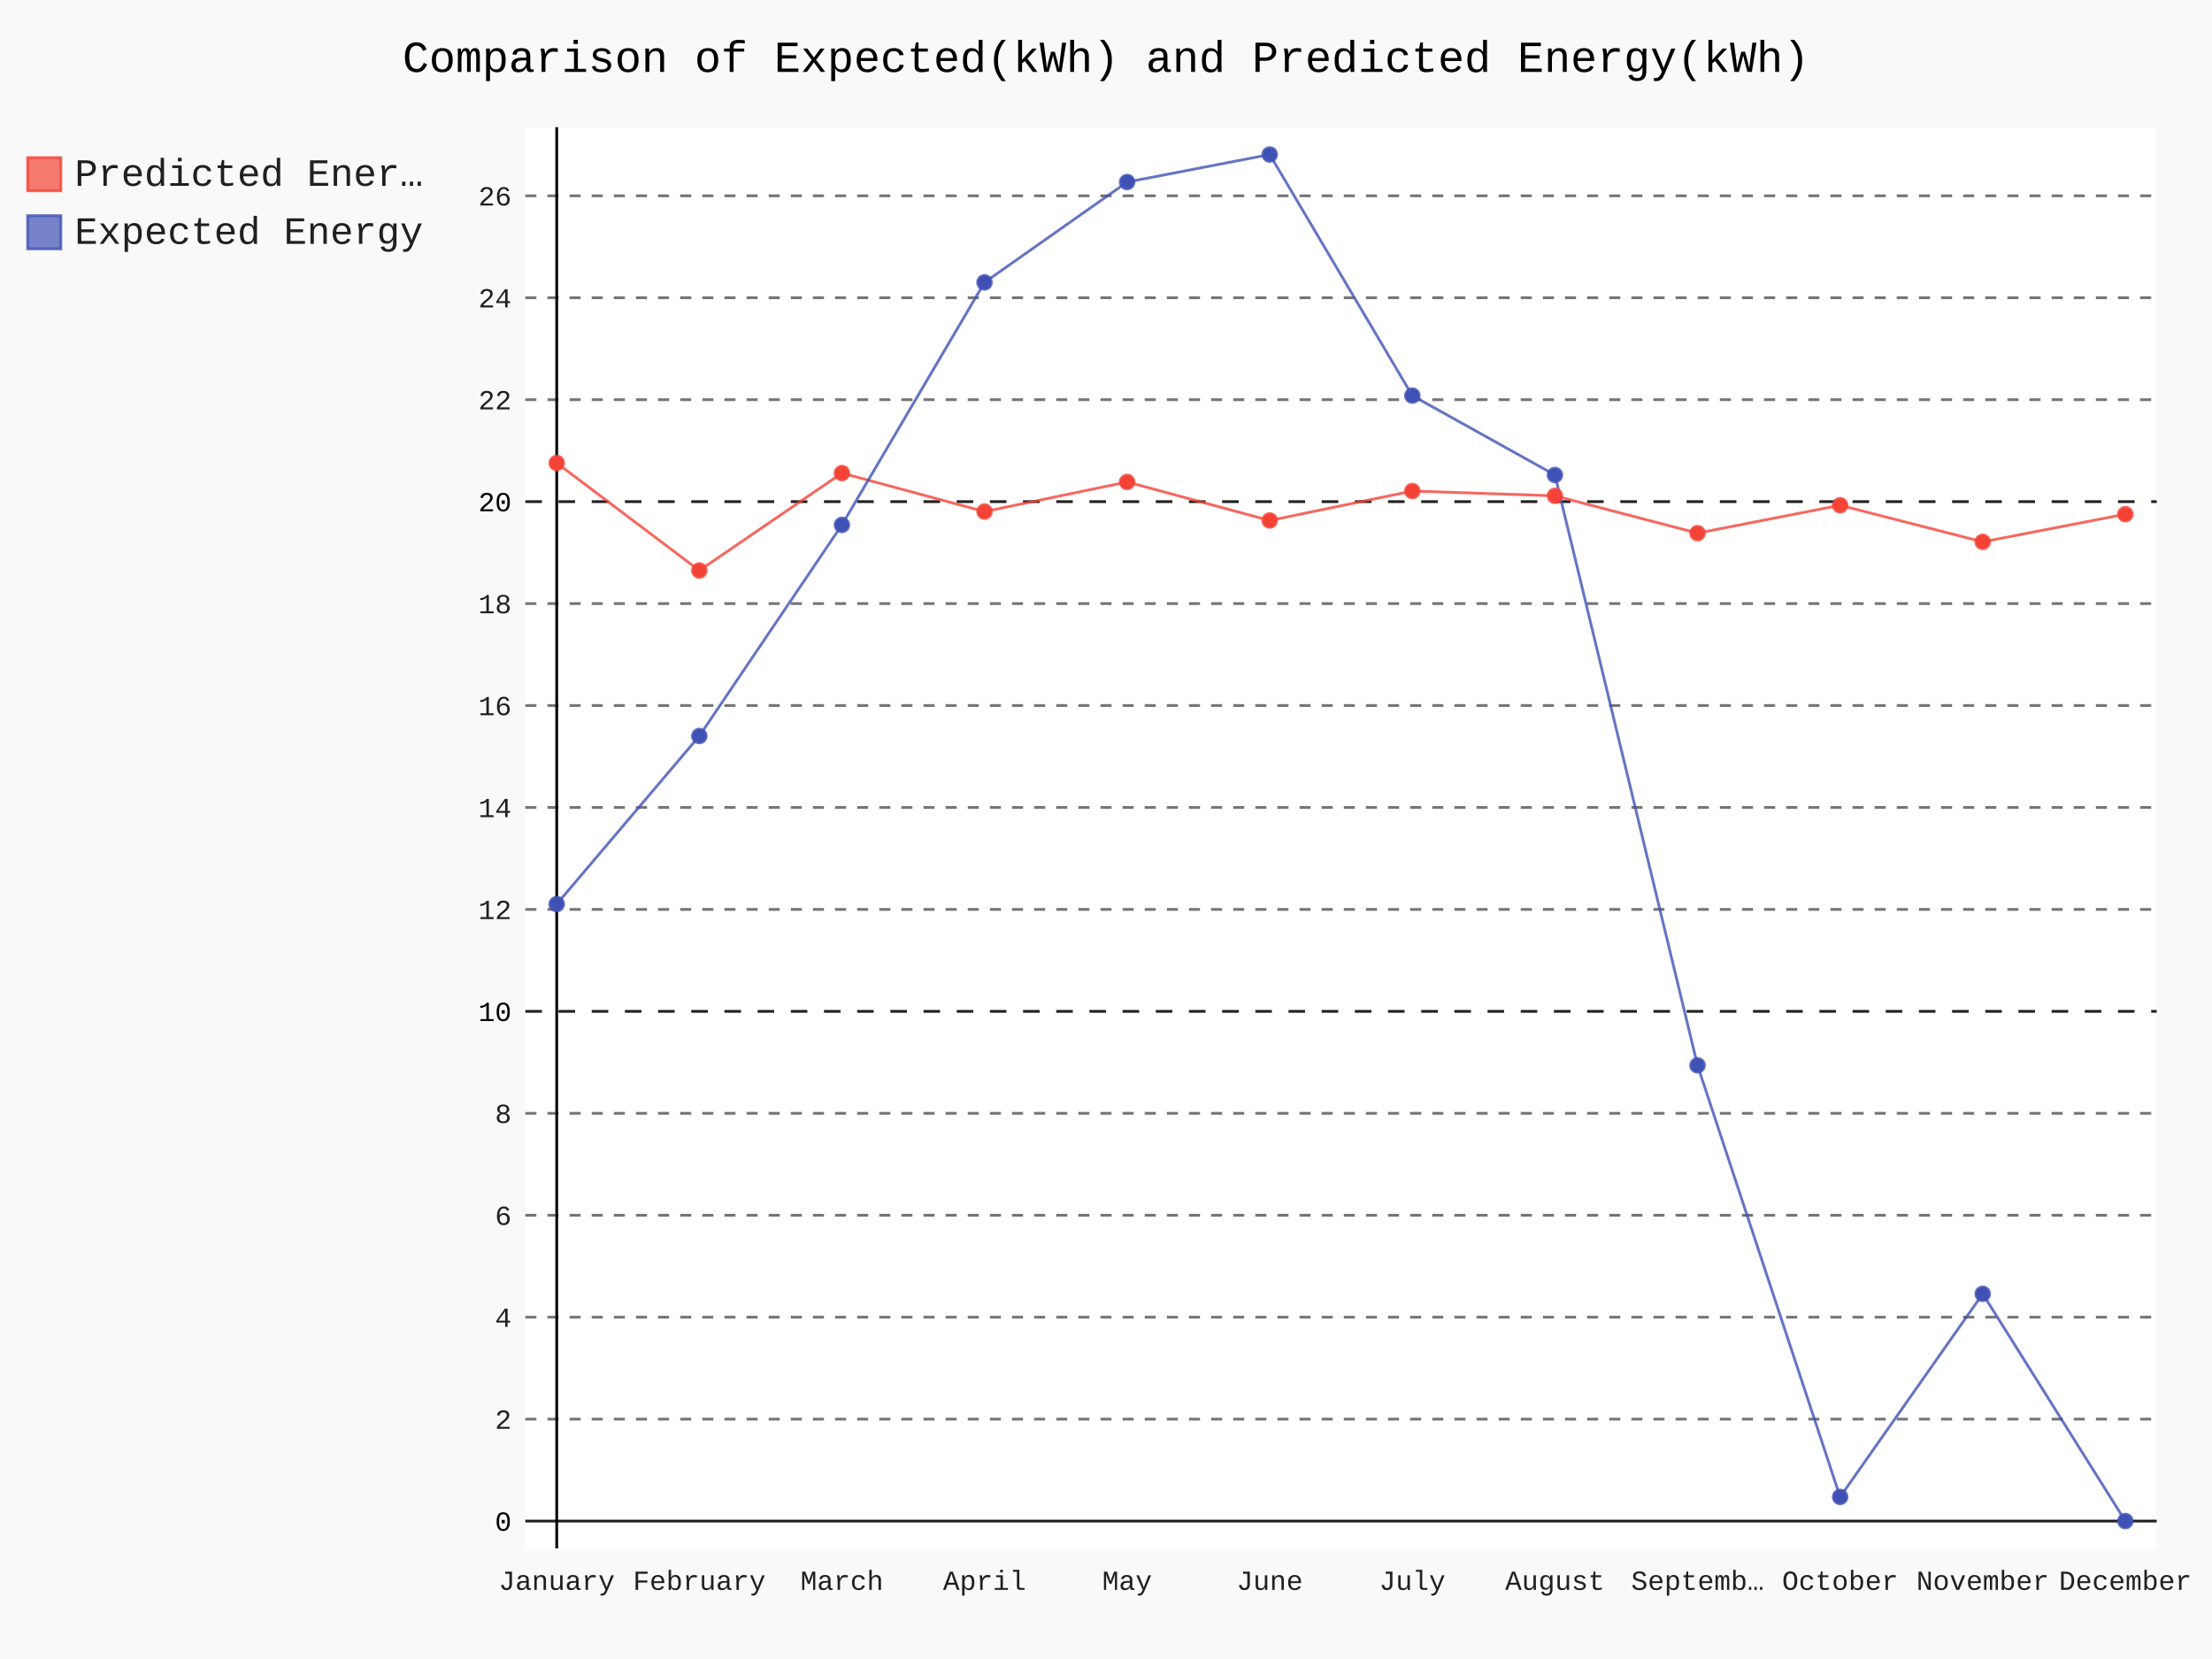
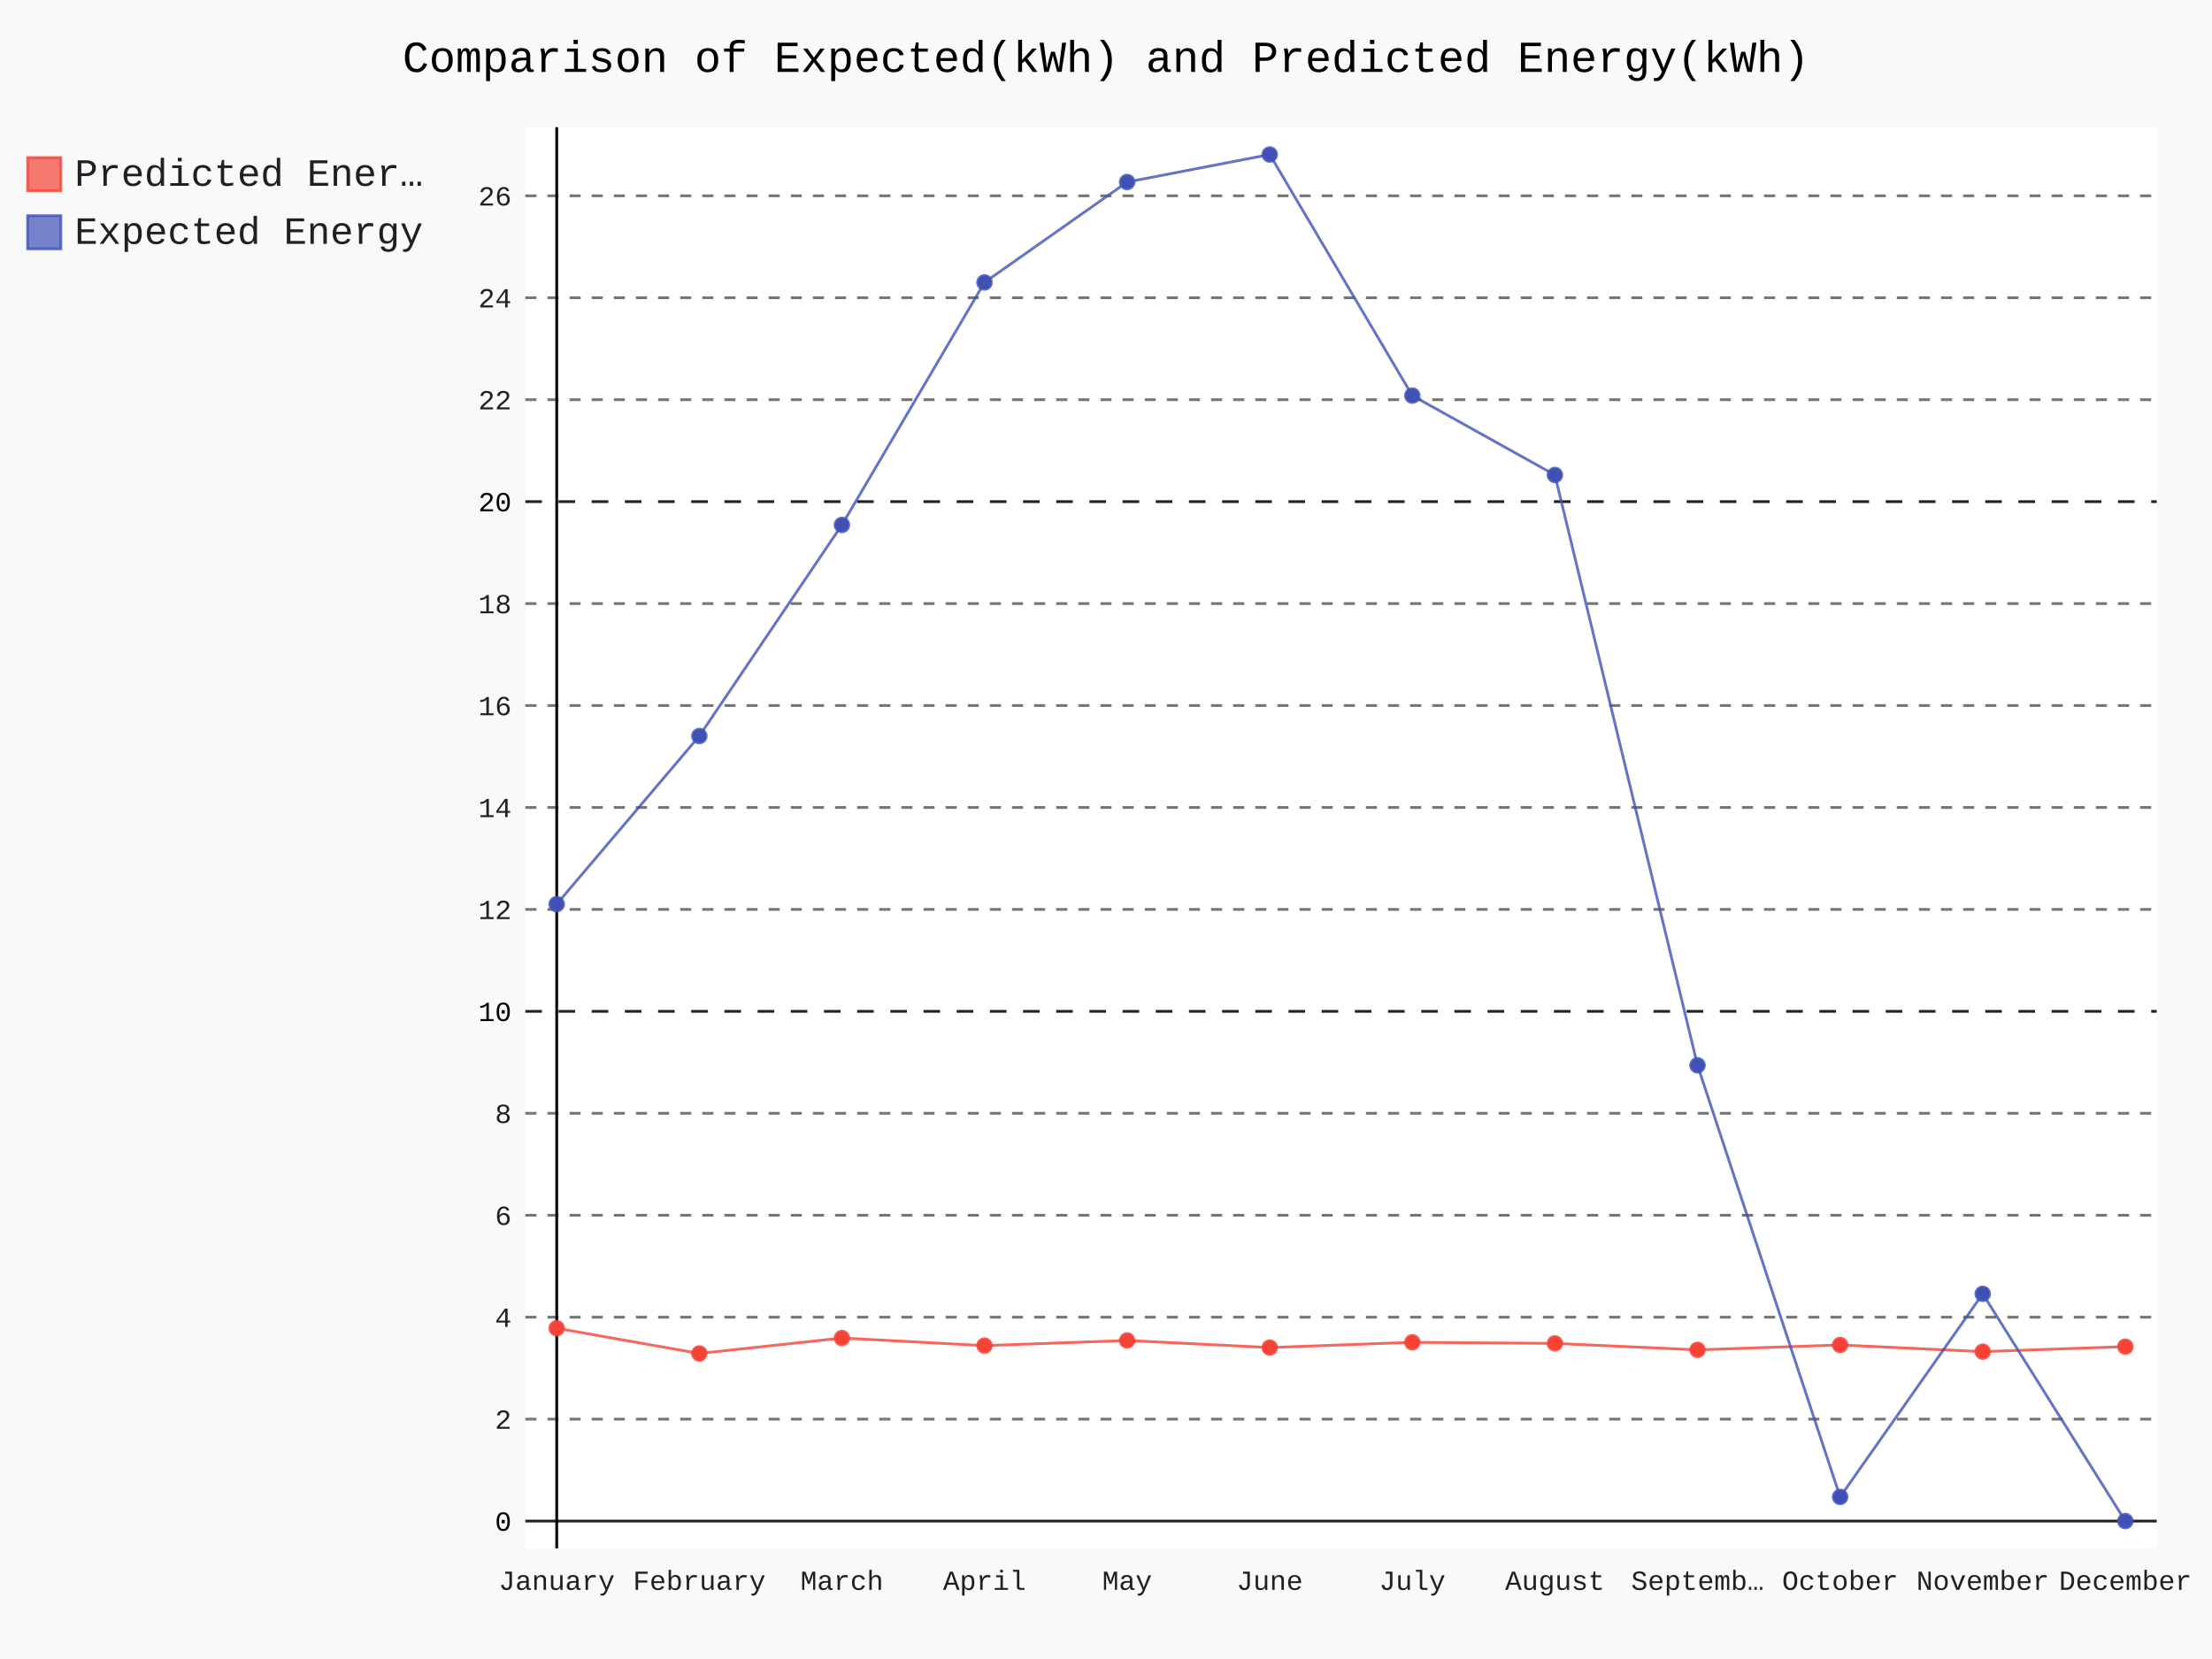
- <svg xmlns="http://www.w3.org/2000/svg" id="chart-3f130679-c5b5-433e-94cb-26fd4fcf612c" class="pygal-chart" viewBox="0 0 800 600">
+ <svg xmlns="http://www.w3.org/2000/svg" id="chart-e9b0cb9a-1d83-40a2-963e-1a7c1d8deb6e" class="pygal-chart" viewBox="0 0 800 600">
  <defs>
-     <style type="text/css">#chart-3f130679-c5b5-433e-94cb-26fd4fcf612c{-webkit-user-select:none;-webkit-font-smoothing:antialiased;font-family:Consolas,"Liberation Mono",Menlo,Courier,monospace}#chart-3f130679-c5b5-433e-94cb-26fd4fcf612c .title{font-family:Consolas,"Liberation Mono",Menlo,Courier,monospace;font-size:16px}#chart-3f130679-c5b5-433e-94cb-26fd4fcf612c .legends .legend text{font-family:Consolas,"Liberation Mono",Menlo,Courier,monospace;font-size:14px}#chart-3f130679-c5b5-433e-94cb-26fd4fcf612c .axis text{font-family:Consolas,"Liberation Mono",Menlo,Courier,monospace;font-size:10px}#chart-3f130679-c5b5-433e-94cb-26fd4fcf612c .axis text.major{font-family:Consolas,"Liberation Mono",Menlo,Courier,monospace;font-size:10px}#chart-3f130679-c5b5-433e-94cb-26fd4fcf612c .text-overlay text.value{font-family:Consolas,"Liberation Mono",Menlo,Courier,monospace;font-size:16px}#chart-3f130679-c5b5-433e-94cb-26fd4fcf612c .text-overlay text.label{font-family:Consolas,"Liberation Mono",Menlo,Courier,monospace;font-size:10px}#chart-3f130679-c5b5-433e-94cb-26fd4fcf612c .tooltip{font-family:Consolas,"Liberation Mono",Menlo,Courier,monospace;font-size:14px}#chart-3f130679-c5b5-433e-94cb-26fd4fcf612c text.no_data{font-family:Consolas,"Liberation Mono",Menlo,Courier,monospace;font-size:64px}
- #chart-3f130679-c5b5-433e-94cb-26fd4fcf612c{background-color:rgba(249,249,249,1)}#chart-3f130679-c5b5-433e-94cb-26fd4fcf612c path,#chart-3f130679-c5b5-433e-94cb-26fd4fcf612c line,#chart-3f130679-c5b5-433e-94cb-26fd4fcf612c rect,#chart-3f130679-c5b5-433e-94cb-26fd4fcf612c circle{-webkit-transition:150ms;-moz-transition:150ms;transition:150ms}#chart-3f130679-c5b5-433e-94cb-26fd4fcf612c .graph &gt; .background{fill:rgba(249,249,249,1)}#chart-3f130679-c5b5-433e-94cb-26fd4fcf612c .plot &gt; .background{fill:rgba(255,255,255,1)}#chart-3f130679-c5b5-433e-94cb-26fd4fcf612c .graph{fill:rgba(0,0,0,.87)}#chart-3f130679-c5b5-433e-94cb-26fd4fcf612c text.no_data{fill:rgba(0,0,0,1)}#chart-3f130679-c5b5-433e-94cb-26fd4fcf612c .title{fill:rgba(0,0,0,1)}#chart-3f130679-c5b5-433e-94cb-26fd4fcf612c .legends .legend text{fill:rgba(0,0,0,.87)}#chart-3f130679-c5b5-433e-94cb-26fd4fcf612c .legends .legend:hover text{fill:rgba(0,0,0,1)}#chart-3f130679-c5b5-433e-94cb-26fd4fcf612c .axis .line{stroke:rgba(0,0,0,1)}#chart-3f130679-c5b5-433e-94cb-26fd4fcf612c .axis .guide.line{stroke:rgba(0,0,0,.54)}#chart-3f130679-c5b5-433e-94cb-26fd4fcf612c .axis .major.line{stroke:rgba(0,0,0,.87)}#chart-3f130679-c5b5-433e-94cb-26fd4fcf612c .axis text.major{fill:rgba(0,0,0,1)}#chart-3f130679-c5b5-433e-94cb-26fd4fcf612c .axis.y .guides:hover .guide.line,#chart-3f130679-c5b5-433e-94cb-26fd4fcf612c .line-graph .axis.x .guides:hover .guide.line,#chart-3f130679-c5b5-433e-94cb-26fd4fcf612c .stackedline-graph .axis.x .guides:hover .guide.line,#chart-3f130679-c5b5-433e-94cb-26fd4fcf612c .xy-graph .axis.x .guides:hover .guide.line{stroke:rgba(0,0,0,1)}#chart-3f130679-c5b5-433e-94cb-26fd4fcf612c .axis .guides:hover text{fill:rgba(0,0,0,1)}#chart-3f130679-c5b5-433e-94cb-26fd4fcf612c .reactive{fill-opacity:.7;stroke-opacity:.8}#chart-3f130679-c5b5-433e-94cb-26fd4fcf612c .ci{stroke:rgba(0,0,0,.87)}#chart-3f130679-c5b5-433e-94cb-26fd4fcf612c .reactive.active,#chart-3f130679-c5b5-433e-94cb-26fd4fcf612c .active .reactive{fill-opacity:.8;stroke-opacity:.9;stroke-width:4}#chart-3f130679-c5b5-433e-94cb-26fd4fcf612c .ci .reactive.active{stroke-width:1.5}#chart-3f130679-c5b5-433e-94cb-26fd4fcf612c .series text{fill:rgba(0,0,0,1)}#chart-3f130679-c5b5-433e-94cb-26fd4fcf612c .tooltip rect{fill:rgba(255,255,255,1);stroke:rgba(0,0,0,1);-webkit-transition:opacity 150ms;-moz-transition:opacity 150ms;transition:opacity 150ms}#chart-3f130679-c5b5-433e-94cb-26fd4fcf612c .tooltip .label{fill:rgba(0,0,0,.87)}#chart-3f130679-c5b5-433e-94cb-26fd4fcf612c .tooltip .label{fill:rgba(0,0,0,.87)}#chart-3f130679-c5b5-433e-94cb-26fd4fcf612c .tooltip .legend{font-size:.8em;fill:rgba(0,0,0,.54)}#chart-3f130679-c5b5-433e-94cb-26fd4fcf612c .tooltip .x_label{font-size:.6em;fill:rgba(0,0,0,1)}#chart-3f130679-c5b5-433e-94cb-26fd4fcf612c .tooltip .xlink{font-size:.5em;text-decoration:underline}#chart-3f130679-c5b5-433e-94cb-26fd4fcf612c .tooltip .value{font-size:1.5em}#chart-3f130679-c5b5-433e-94cb-26fd4fcf612c .bound{font-size:.5em}#chart-3f130679-c5b5-433e-94cb-26fd4fcf612c .max-value{font-size:.75em;fill:rgba(0,0,0,.54)}#chart-3f130679-c5b5-433e-94cb-26fd4fcf612c .map-element{fill:rgba(255,255,255,1);stroke:rgba(0,0,0,.54) !important}#chart-3f130679-c5b5-433e-94cb-26fd4fcf612c .map-element .reactive{fill-opacity:inherit;stroke-opacity:inherit}#chart-3f130679-c5b5-433e-94cb-26fd4fcf612c .color-0,#chart-3f130679-c5b5-433e-94cb-26fd4fcf612c .color-0 a:visited{stroke:#F44336;fill:#F44336}#chart-3f130679-c5b5-433e-94cb-26fd4fcf612c .color-1,#chart-3f130679-c5b5-433e-94cb-26fd4fcf612c .color-1 a:visited{stroke:#3F51B5;fill:#3F51B5}#chart-3f130679-c5b5-433e-94cb-26fd4fcf612c .text-overlay .color-0 text{fill:black}#chart-3f130679-c5b5-433e-94cb-26fd4fcf612c .text-overlay .color-1 text{fill:black}
- #chart-3f130679-c5b5-433e-94cb-26fd4fcf612c text.no_data{text-anchor:middle}#chart-3f130679-c5b5-433e-94cb-26fd4fcf612c .guide.line{fill:none}#chart-3f130679-c5b5-433e-94cb-26fd4fcf612c .centered{text-anchor:middle}#chart-3f130679-c5b5-433e-94cb-26fd4fcf612c .title{text-anchor:middle}#chart-3f130679-c5b5-433e-94cb-26fd4fcf612c .legends .legend text{fill-opacity:1}#chart-3f130679-c5b5-433e-94cb-26fd4fcf612c .axis.x text{text-anchor:middle}#chart-3f130679-c5b5-433e-94cb-26fd4fcf612c .axis.x:not(.web) text[transform]{text-anchor:start}#chart-3f130679-c5b5-433e-94cb-26fd4fcf612c .axis.x:not(.web) text[transform].backwards{text-anchor:end}#chart-3f130679-c5b5-433e-94cb-26fd4fcf612c .axis.y text{text-anchor:end}#chart-3f130679-c5b5-433e-94cb-26fd4fcf612c .axis.y text[transform].backwards{text-anchor:start}#chart-3f130679-c5b5-433e-94cb-26fd4fcf612c .axis.y2 text{text-anchor:start}#chart-3f130679-c5b5-433e-94cb-26fd4fcf612c .axis.y2 text[transform].backwards{text-anchor:end}#chart-3f130679-c5b5-433e-94cb-26fd4fcf612c .axis .guide.line{stroke-dasharray:4,4}#chart-3f130679-c5b5-433e-94cb-26fd4fcf612c .axis .major.guide.line{stroke-dasharray:6,6}#chart-3f130679-c5b5-433e-94cb-26fd4fcf612c .horizontal .axis.y .guide.line,#chart-3f130679-c5b5-433e-94cb-26fd4fcf612c .horizontal .axis.y2 .guide.line,#chart-3f130679-c5b5-433e-94cb-26fd4fcf612c .vertical .axis.x .guide.line{opacity:0}#chart-3f130679-c5b5-433e-94cb-26fd4fcf612c .horizontal .axis.always_show .guide.line,#chart-3f130679-c5b5-433e-94cb-26fd4fcf612c .vertical .axis.always_show .guide.line{opacity:1 !important}#chart-3f130679-c5b5-433e-94cb-26fd4fcf612c .axis.y .guides:hover .guide.line,#chart-3f130679-c5b5-433e-94cb-26fd4fcf612c .axis.y2 .guides:hover .guide.line,#chart-3f130679-c5b5-433e-94cb-26fd4fcf612c .axis.x .guides:hover .guide.line{opacity:1}#chart-3f130679-c5b5-433e-94cb-26fd4fcf612c .axis .guides:hover text{opacity:1}#chart-3f130679-c5b5-433e-94cb-26fd4fcf612c .nofill{fill:none}#chart-3f130679-c5b5-433e-94cb-26fd4fcf612c .subtle-fill{fill-opacity:.2}#chart-3f130679-c5b5-433e-94cb-26fd4fcf612c .dot{stroke-width:1px;fill-opacity:1}#chart-3f130679-c5b5-433e-94cb-26fd4fcf612c .dot.active{stroke-width:5px}#chart-3f130679-c5b5-433e-94cb-26fd4fcf612c .dot.negative{fill:transparent}#chart-3f130679-c5b5-433e-94cb-26fd4fcf612c text,#chart-3f130679-c5b5-433e-94cb-26fd4fcf612c tspan{stroke:none !important}#chart-3f130679-c5b5-433e-94cb-26fd4fcf612c .series text.active{opacity:1}#chart-3f130679-c5b5-433e-94cb-26fd4fcf612c .tooltip rect{fill-opacity:.95;stroke-width:.5}#chart-3f130679-c5b5-433e-94cb-26fd4fcf612c .tooltip text{fill-opacity:1}#chart-3f130679-c5b5-433e-94cb-26fd4fcf612c .showable{visibility:hidden}#chart-3f130679-c5b5-433e-94cb-26fd4fcf612c .showable.shown{visibility:visible}#chart-3f130679-c5b5-433e-94cb-26fd4fcf612c .gauge-background{fill:rgba(229,229,229,1);stroke:none}#chart-3f130679-c5b5-433e-94cb-26fd4fcf612c .bg-lines{stroke:rgba(249,249,249,1);stroke-width:2px}</style>
+     <style type="text/css">#chart-e9b0cb9a-1d83-40a2-963e-1a7c1d8deb6e{-webkit-user-select:none;-webkit-font-smoothing:antialiased;font-family:Consolas,"Liberation Mono",Menlo,Courier,monospace}#chart-e9b0cb9a-1d83-40a2-963e-1a7c1d8deb6e .title{font-family:Consolas,"Liberation Mono",Menlo,Courier,monospace;font-size:16px}#chart-e9b0cb9a-1d83-40a2-963e-1a7c1d8deb6e .legends .legend text{font-family:Consolas,"Liberation Mono",Menlo,Courier,monospace;font-size:14px}#chart-e9b0cb9a-1d83-40a2-963e-1a7c1d8deb6e .axis text{font-family:Consolas,"Liberation Mono",Menlo,Courier,monospace;font-size:10px}#chart-e9b0cb9a-1d83-40a2-963e-1a7c1d8deb6e .axis text.major{font-family:Consolas,"Liberation Mono",Menlo,Courier,monospace;font-size:10px}#chart-e9b0cb9a-1d83-40a2-963e-1a7c1d8deb6e .text-overlay text.value{font-family:Consolas,"Liberation Mono",Menlo,Courier,monospace;font-size:16px}#chart-e9b0cb9a-1d83-40a2-963e-1a7c1d8deb6e .text-overlay text.label{font-family:Consolas,"Liberation Mono",Menlo,Courier,monospace;font-size:10px}#chart-e9b0cb9a-1d83-40a2-963e-1a7c1d8deb6e .tooltip{font-family:Consolas,"Liberation Mono",Menlo,Courier,monospace;font-size:14px}#chart-e9b0cb9a-1d83-40a2-963e-1a7c1d8deb6e text.no_data{font-family:Consolas,"Liberation Mono",Menlo,Courier,monospace;font-size:64px}
+ #chart-e9b0cb9a-1d83-40a2-963e-1a7c1d8deb6e{background-color:rgba(249,249,249,1)}#chart-e9b0cb9a-1d83-40a2-963e-1a7c1d8deb6e path,#chart-e9b0cb9a-1d83-40a2-963e-1a7c1d8deb6e line,#chart-e9b0cb9a-1d83-40a2-963e-1a7c1d8deb6e rect,#chart-e9b0cb9a-1d83-40a2-963e-1a7c1d8deb6e circle{-webkit-transition:150ms;-moz-transition:150ms;transition:150ms}#chart-e9b0cb9a-1d83-40a2-963e-1a7c1d8deb6e .graph &gt; .background{fill:rgba(249,249,249,1)}#chart-e9b0cb9a-1d83-40a2-963e-1a7c1d8deb6e .plot &gt; .background{fill:rgba(255,255,255,1)}#chart-e9b0cb9a-1d83-40a2-963e-1a7c1d8deb6e .graph{fill:rgba(0,0,0,.87)}#chart-e9b0cb9a-1d83-40a2-963e-1a7c1d8deb6e text.no_data{fill:rgba(0,0,0,1)}#chart-e9b0cb9a-1d83-40a2-963e-1a7c1d8deb6e .title{fill:rgba(0,0,0,1)}#chart-e9b0cb9a-1d83-40a2-963e-1a7c1d8deb6e .legends .legend text{fill:rgba(0,0,0,.87)}#chart-e9b0cb9a-1d83-40a2-963e-1a7c1d8deb6e .legends .legend:hover text{fill:rgba(0,0,0,1)}#chart-e9b0cb9a-1d83-40a2-963e-1a7c1d8deb6e .axis .line{stroke:rgba(0,0,0,1)}#chart-e9b0cb9a-1d83-40a2-963e-1a7c1d8deb6e .axis .guide.line{stroke:rgba(0,0,0,.54)}#chart-e9b0cb9a-1d83-40a2-963e-1a7c1d8deb6e .axis .major.line{stroke:rgba(0,0,0,.87)}#chart-e9b0cb9a-1d83-40a2-963e-1a7c1d8deb6e .axis text.major{fill:rgba(0,0,0,1)}#chart-e9b0cb9a-1d83-40a2-963e-1a7c1d8deb6e .axis.y .guides:hover .guide.line,#chart-e9b0cb9a-1d83-40a2-963e-1a7c1d8deb6e .line-graph .axis.x .guides:hover .guide.line,#chart-e9b0cb9a-1d83-40a2-963e-1a7c1d8deb6e .stackedline-graph .axis.x .guides:hover .guide.line,#chart-e9b0cb9a-1d83-40a2-963e-1a7c1d8deb6e .xy-graph .axis.x .guides:hover .guide.line{stroke:rgba(0,0,0,1)}#chart-e9b0cb9a-1d83-40a2-963e-1a7c1d8deb6e .axis .guides:hover text{fill:rgba(0,0,0,1)}#chart-e9b0cb9a-1d83-40a2-963e-1a7c1d8deb6e .reactive{fill-opacity:.7;stroke-opacity:.8}#chart-e9b0cb9a-1d83-40a2-963e-1a7c1d8deb6e .ci{stroke:rgba(0,0,0,.87)}#chart-e9b0cb9a-1d83-40a2-963e-1a7c1d8deb6e .reactive.active,#chart-e9b0cb9a-1d83-40a2-963e-1a7c1d8deb6e .active .reactive{fill-opacity:.8;stroke-opacity:.9;stroke-width:4}#chart-e9b0cb9a-1d83-40a2-963e-1a7c1d8deb6e .ci .reactive.active{stroke-width:1.5}#chart-e9b0cb9a-1d83-40a2-963e-1a7c1d8deb6e .series text{fill:rgba(0,0,0,1)}#chart-e9b0cb9a-1d83-40a2-963e-1a7c1d8deb6e .tooltip rect{fill:rgba(255,255,255,1);stroke:rgba(0,0,0,1);-webkit-transition:opacity 150ms;-moz-transition:opacity 150ms;transition:opacity 150ms}#chart-e9b0cb9a-1d83-40a2-963e-1a7c1d8deb6e .tooltip .label{fill:rgba(0,0,0,.87)}#chart-e9b0cb9a-1d83-40a2-963e-1a7c1d8deb6e .tooltip .label{fill:rgba(0,0,0,.87)}#chart-e9b0cb9a-1d83-40a2-963e-1a7c1d8deb6e .tooltip .legend{font-size:.8em;fill:rgba(0,0,0,.54)}#chart-e9b0cb9a-1d83-40a2-963e-1a7c1d8deb6e .tooltip .x_label{font-size:.6em;fill:rgba(0,0,0,1)}#chart-e9b0cb9a-1d83-40a2-963e-1a7c1d8deb6e .tooltip .xlink{font-size:.5em;text-decoration:underline}#chart-e9b0cb9a-1d83-40a2-963e-1a7c1d8deb6e .tooltip .value{font-size:1.5em}#chart-e9b0cb9a-1d83-40a2-963e-1a7c1d8deb6e .bound{font-size:.5em}#chart-e9b0cb9a-1d83-40a2-963e-1a7c1d8deb6e .max-value{font-size:.75em;fill:rgba(0,0,0,.54)}#chart-e9b0cb9a-1d83-40a2-963e-1a7c1d8deb6e .map-element{fill:rgba(255,255,255,1);stroke:rgba(0,0,0,.54) !important}#chart-e9b0cb9a-1d83-40a2-963e-1a7c1d8deb6e .map-element .reactive{fill-opacity:inherit;stroke-opacity:inherit}#chart-e9b0cb9a-1d83-40a2-963e-1a7c1d8deb6e .color-0,#chart-e9b0cb9a-1d83-40a2-963e-1a7c1d8deb6e .color-0 a:visited{stroke:#F44336;fill:#F44336}#chart-e9b0cb9a-1d83-40a2-963e-1a7c1d8deb6e .color-1,#chart-e9b0cb9a-1d83-40a2-963e-1a7c1d8deb6e .color-1 a:visited{stroke:#3F51B5;fill:#3F51B5}#chart-e9b0cb9a-1d83-40a2-963e-1a7c1d8deb6e .text-overlay .color-0 text{fill:black}#chart-e9b0cb9a-1d83-40a2-963e-1a7c1d8deb6e .text-overlay .color-1 text{fill:black}
+ #chart-e9b0cb9a-1d83-40a2-963e-1a7c1d8deb6e text.no_data{text-anchor:middle}#chart-e9b0cb9a-1d83-40a2-963e-1a7c1d8deb6e .guide.line{fill:none}#chart-e9b0cb9a-1d83-40a2-963e-1a7c1d8deb6e .centered{text-anchor:middle}#chart-e9b0cb9a-1d83-40a2-963e-1a7c1d8deb6e .title{text-anchor:middle}#chart-e9b0cb9a-1d83-40a2-963e-1a7c1d8deb6e .legends .legend text{fill-opacity:1}#chart-e9b0cb9a-1d83-40a2-963e-1a7c1d8deb6e .axis.x text{text-anchor:middle}#chart-e9b0cb9a-1d83-40a2-963e-1a7c1d8deb6e .axis.x:not(.web) text[transform]{text-anchor:start}#chart-e9b0cb9a-1d83-40a2-963e-1a7c1d8deb6e .axis.x:not(.web) text[transform].backwards{text-anchor:end}#chart-e9b0cb9a-1d83-40a2-963e-1a7c1d8deb6e .axis.y text{text-anchor:end}#chart-e9b0cb9a-1d83-40a2-963e-1a7c1d8deb6e .axis.y text[transform].backwards{text-anchor:start}#chart-e9b0cb9a-1d83-40a2-963e-1a7c1d8deb6e .axis.y2 text{text-anchor:start}#chart-e9b0cb9a-1d83-40a2-963e-1a7c1d8deb6e .axis.y2 text[transform].backwards{text-anchor:end}#chart-e9b0cb9a-1d83-40a2-963e-1a7c1d8deb6e .axis .guide.line{stroke-dasharray:4,4}#chart-e9b0cb9a-1d83-40a2-963e-1a7c1d8deb6e .axis .major.guide.line{stroke-dasharray:6,6}#chart-e9b0cb9a-1d83-40a2-963e-1a7c1d8deb6e .horizontal .axis.y .guide.line,#chart-e9b0cb9a-1d83-40a2-963e-1a7c1d8deb6e .horizontal .axis.y2 .guide.line,#chart-e9b0cb9a-1d83-40a2-963e-1a7c1d8deb6e .vertical .axis.x .guide.line{opacity:0}#chart-e9b0cb9a-1d83-40a2-963e-1a7c1d8deb6e .horizontal .axis.always_show .guide.line,#chart-e9b0cb9a-1d83-40a2-963e-1a7c1d8deb6e .vertical .axis.always_show .guide.line{opacity:1 !important}#chart-e9b0cb9a-1d83-40a2-963e-1a7c1d8deb6e .axis.y .guides:hover .guide.line,#chart-e9b0cb9a-1d83-40a2-963e-1a7c1d8deb6e .axis.y2 .guides:hover .guide.line,#chart-e9b0cb9a-1d83-40a2-963e-1a7c1d8deb6e .axis.x .guides:hover .guide.line{opacity:1}#chart-e9b0cb9a-1d83-40a2-963e-1a7c1d8deb6e .axis .guides:hover text{opacity:1}#chart-e9b0cb9a-1d83-40a2-963e-1a7c1d8deb6e .nofill{fill:none}#chart-e9b0cb9a-1d83-40a2-963e-1a7c1d8deb6e .subtle-fill{fill-opacity:.2}#chart-e9b0cb9a-1d83-40a2-963e-1a7c1d8deb6e .dot{stroke-width:1px;fill-opacity:1}#chart-e9b0cb9a-1d83-40a2-963e-1a7c1d8deb6e .dot.active{stroke-width:5px}#chart-e9b0cb9a-1d83-40a2-963e-1a7c1d8deb6e .dot.negative{fill:transparent}#chart-e9b0cb9a-1d83-40a2-963e-1a7c1d8deb6e text,#chart-e9b0cb9a-1d83-40a2-963e-1a7c1d8deb6e tspan{stroke:none !important}#chart-e9b0cb9a-1d83-40a2-963e-1a7c1d8deb6e .series text.active{opacity:1}#chart-e9b0cb9a-1d83-40a2-963e-1a7c1d8deb6e .tooltip rect{fill-opacity:.95;stroke-width:.5}#chart-e9b0cb9a-1d83-40a2-963e-1a7c1d8deb6e .tooltip text{fill-opacity:1}#chart-e9b0cb9a-1d83-40a2-963e-1a7c1d8deb6e .showable{visibility:hidden}#chart-e9b0cb9a-1d83-40a2-963e-1a7c1d8deb6e .showable.shown{visibility:visible}#chart-e9b0cb9a-1d83-40a2-963e-1a7c1d8deb6e .gauge-background{fill:rgba(229,229,229,1);stroke:none}#chart-e9b0cb9a-1d83-40a2-963e-1a7c1d8deb6e .bg-lines{stroke:rgba(249,249,249,1);stroke-width:2px}</style>
  </defs>
  <g class="graph line-graph vertical">
    <rect class="background" height="600" width="800" x="0" y="0" />
    <g class="plot" transform="translate(190, 46)">
      <rect class="background" height="514" width="590.0" x="0" y="0" />
      <g class="axis y always_show">
        <g class="guides">
          <path class="axis major line" d="M0 504.115 h590" />
          <text class="major" x="-5" y="507.615">0</text>
        </g>
        <g class="guides">
          <path class="guide line" d="M0 467.246 h590" />
          <text class="" x="-5" y="470.746">2</text>
        </g>
        <g class="guides">
          <path class="guide line" d="M0 430.377 h590" />
          <text class="" x="-5" y="433.877">4</text>
        </g>
        <g class="guides">
          <path class="guide line" d="M0 393.508 h590" />
          <text class="" x="-5" y="397.008">6</text>
        </g>
        <g class="guides">
          <path class="guide line" d="M0 356.639 h590" />
          <text class="" x="-5" y="360.139">8</text>
        </g>
        <g class="guides">
          <path class="major guide line" d="M0 319.77 h590" />
          <text class="major" x="-5" y="323.27">10</text>
        </g>
        <g class="guides">
          <path class="guide line" d="M0 282.901 h590" />
          <text class="" x="-5" y="286.401">12</text>
        </g>
        <g class="guides">
          <path class="guide line" d="M0 246.031 h590" />
          <text class="" x="-5" y="249.531">14</text>
        </g>
        <g class="guides">
          <path class="guide line" d="M0 209.162 h590" />
          <text class="" x="-5" y="212.662">16</text>
        </g>
        <g class="guides">
          <path class="guide line" d="M0 172.293 h590" />
          <text class="" x="-5" y="175.793">18</text>
        </g>
        <g class="guides">
          <path class="major guide line" d="M0 135.424 h590" />
          <text class="major" x="-5" y="138.924">20</text>
        </g>
        <g class="guides">
          <path class="guide line" d="M0 98.555 h590" />
          <text class="" x="-5" y="102.055">22</text>
        </g>
        <g class="guides">
          <path class="guide line" d="M0 61.686 h590" />
          <text class="" x="-5" y="65.186">24</text>
        </g>
        <g class="guides">
          <path class="guide line" d="M0 24.817 h590" />
          <text class="" x="-5" y="28.317">26</text>
        </g>
      </g>
      <g class="axis x">
        <g class="guides">
          <path class="line" d="M11.346 0 v514" />
          <text class="" x="11.346" y="529.0">January</text>
        </g>
        <g class="guides">
          <path class="guide line" d="M62.92 0 v514" />
          <text class="" x="62.92" y="529.0">February</text>
        </g>
        <g class="guides">
          <path class="guide line" d="M114.493 0 v514" />
          <text class="" x="114.493" y="529.0">March</text>
        </g>
        <g class="guides">
          <path class="guide line" d="M166.066 0 v514" />
          <text class="" x="166.066" y="529.0">April</text>
        </g>
        <g class="guides">
          <path class="guide line" d="M217.64 0 v514" />
          <text class="" x="217.64" y="529.0">May</text>
        </g>
        <g class="guides">
          <path class="guide line" d="M269.213 0 v514" />
          <text class="" x="269.213" y="529.0">June</text>
        </g>
        <g class="guides">
          <path class="guide line" d="M320.787 0 v514" />
          <text class="" x="320.787" y="529.0">July</text>
        </g>
        <g class="guides">
          <path class="guide line" d="M372.36 0 v514" />
          <text class="" x="372.36" y="529.0">August</text>
        </g>
        <g class="guides">
          <path class="guide line" d="M423.934 0 v514" />
          <text class="" x="423.934" y="529.0">Septemb…</text>
        </g>
        <g class="guides">
          <path class="guide line" d="M475.507 0 v514" />
          <text class="" x="475.507" y="529.0">October</text>
        </g>
        <g class="guides">
          <path class="guide line" d="M527.08 0 v514" />
          <text class="" x="527.08" y="529.0">November</text>
        </g>
        <g class="guides">
          <path class="guide line" d="M578.654 0 v514" />
          <text class="" x="578.654" y="529.0">December</text>
        </g>
      </g>
      <g class="series serie-0 color-0">
-         <path class="line reactive nofill" d="M11.346 121.451 L62.92 160.329 114.493 125.101 166.066 139.019 217.64 128.308 269.213 142.245 320.787 131.59 372.36 133.322 423.934 146.817 475.507 136.733 527.08 149.969 578.654 139.959" />
+         <path class="line reactive nofill" d="M11.346 434.377 L62.92 443.503 114.493 437.917 166.066 440.664 217.64 438.802 269.213 441.364 320.787 439.465 372.36 439.852 423.934 442.194 475.507 440.424 527.08 442.839 578.654 441.032" />
      </g>
      <g class="series serie-1 color-1">
        <path class="line reactive nofill" d="M11.346 280.983 L62.92 220.186 114.493 143.849 166.066 56.137 217.64 19.839 269.213 9.885 320.787 97.08 372.36 125.783 423.934 339.292 475.507 495.377 527.08 421.934 578.654 504.115" />
      </g>
    </g>
    <g class="titles">
      <text class="title plot_title" x="400.0" y="26">Comparison of Expected(kWh) and Predicted Energy(kWh)</text>
    </g>
    <g class="plot overlay" transform="translate(190, 46)">
      <g class="series serie-0 color-0">
        <g class="dots">
-           <circle class="dot reactive tooltip-trigger" cx="11.346" cy="121.451" r="2.5" />
-         </g>
-         <g class="dots">
-           <circle class="dot reactive tooltip-trigger" cx="62.92" cy="160.329" r="2.5" />
-         </g>
-         <g class="dots">
-           <circle class="dot reactive tooltip-trigger" cx="114.493" cy="125.101" r="2.5" />
-         </g>
-         <g class="dots">
-           <circle class="dot reactive tooltip-trigger" cx="166.066" cy="139.019" r="2.5" />
-         </g>
-         <g class="dots">
-           <circle class="dot reactive tooltip-trigger" cx="217.64" cy="128.308" r="2.5" />
-         </g>
-         <g class="dots">
-           <circle class="dot reactive tooltip-trigger" cx="269.213" cy="142.245" r="2.5" />
-         </g>
-         <g class="dots">
-           <circle class="dot reactive tooltip-trigger" cx="320.787" cy="131.59" r="2.5" />
-         </g>
-         <g class="dots">
-           <circle class="dot reactive tooltip-trigger" cx="372.36" cy="133.322" r="2.5" />
-         </g>
-         <g class="dots">
-           <circle class="dot reactive tooltip-trigger" cx="423.934" cy="146.817" r="2.5" />
-         </g>
-         <g class="dots">
-           <circle class="dot reactive tooltip-trigger" cx="475.507" cy="136.733" r="2.5" />
-         </g>
-         <g class="dots">
-           <circle class="dot reactive tooltip-trigger" cx="527.08" cy="149.969" r="2.5" />
-         </g>
-         <g class="dots">
-           <circle class="dot reactive tooltip-trigger" cx="578.654" cy="139.959" r="2.5" />
+           <circle class="dot reactive tooltip-trigger" cx="11.346" cy="434.377" r="2.5" />
+         </g>
+         <g class="dots">
+           <circle class="dot reactive tooltip-trigger" cx="62.92" cy="443.503" r="2.5" />
+         </g>
+         <g class="dots">
+           <circle class="dot reactive tooltip-trigger" cx="114.493" cy="437.917" r="2.5" />
+         </g>
+         <g class="dots">
+           <circle class="dot reactive tooltip-trigger" cx="166.066" cy="440.664" r="2.5" />
+         </g>
+         <g class="dots">
+           <circle class="dot reactive tooltip-trigger" cx="217.64" cy="438.802" r="2.5" />
+         </g>
+         <g class="dots">
+           <circle class="dot reactive tooltip-trigger" cx="269.213" cy="441.364" r="2.5" />
+         </g>
+         <g class="dots">
+           <circle class="dot reactive tooltip-trigger" cx="320.787" cy="439.465" r="2.5" />
+         </g>
+         <g class="dots">
+           <circle class="dot reactive tooltip-trigger" cx="372.36" cy="439.852" r="2.5" />
+         </g>
+         <g class="dots">
+           <circle class="dot reactive tooltip-trigger" cx="423.934" cy="442.194" r="2.5" />
+         </g>
+         <g class="dots">
+           <circle class="dot reactive tooltip-trigger" cx="475.507" cy="440.424" r="2.5" />
+         </g>
+         <g class="dots">
+           <circle class="dot reactive tooltip-trigger" cx="527.08" cy="442.839" r="2.5" />
+         </g>
+         <g class="dots">
+           <circle class="dot reactive tooltip-trigger" cx="578.654" cy="441.032" r="2.5" />
        </g>
      </g>
      <g class="series serie-1 color-1">
        <g class="dots">
          <circle class="dot reactive tooltip-trigger" cx="11.346" cy="280.983" r="2.5" />
        </g>
        <g class="dots">
          <circle class="dot reactive tooltip-trigger" cx="62.92" cy="220.186" r="2.5" />
        </g>
        <g class="dots">
          <circle class="dot reactive tooltip-trigger" cx="114.493" cy="143.849" r="2.5" />
        </g>
        <g class="dots">
          <circle class="dot reactive tooltip-trigger" cx="166.066" cy="56.137" r="2.5" />
        </g>
        <g class="dots">
          <circle class="dot reactive tooltip-trigger" cx="217.64" cy="19.839" r="2.5" />
        </g>
        <g class="dots">
          <circle class="dot reactive tooltip-trigger" cx="269.213" cy="9.885" r="2.5" />
        </g>
        <g class="dots">
          <circle class="dot reactive tooltip-trigger" cx="320.787" cy="97.08" r="2.5" />
        </g>
        <g class="dots">
          <circle class="dot reactive tooltip-trigger" cx="372.36" cy="125.783" r="2.5" />
        </g>
        <g class="dots">
          <circle class="dot reactive tooltip-trigger" cx="423.934" cy="339.292" r="2.5" />
        </g>
        <g class="dots">
          <circle class="dot reactive tooltip-trigger" cx="475.507" cy="495.377" r="2.5" />
        </g>
        <g class="dots">
          <circle class="dot reactive tooltip-trigger" cx="527.08" cy="421.934" r="2.5" />
        </g>
        <g class="dots">
          <circle class="dot reactive tooltip-trigger" cx="578.654" cy="504.115" r="2.5" />
        </g>
      </g>
    </g>
    <g class="plot text-overlay" transform="translate(190, 46)">
      <g class="series serie-0 color-0" />
      <g class="series serie-1 color-1" />
    </g>
    <g class="plot tooltip-overlay" transform="translate(190, 46)">
      <g class="tooltip" style="opacity: 0" transform="translate(0 0)">
        <rect class="tooltip-box" height="0" rx="0" ry="0" width="0" />
        <g class="text" />
      </g>
    </g>
    <g class="legends" transform="translate(10, 56)">
      <g class="legend reactive activate-serie" id="activate-serie-0">
        <rect class="color-0 reactive" height="12" width="12" x="0.0" y="1.0" />
        <text x="17.0" y="11.2">Predicted Ener…</text>
      </g>
      <g class="legend reactive activate-serie" id="activate-serie-1">
        <rect class="color-1 reactive" height="12" width="12" x="0.0" y="22.0" />
        <text x="17.0" y="32.2">Expected Energy</text>
      </g>
    </g>
    <g class="legends" transform="translate(790, 56)" />
  </g>
</svg>
